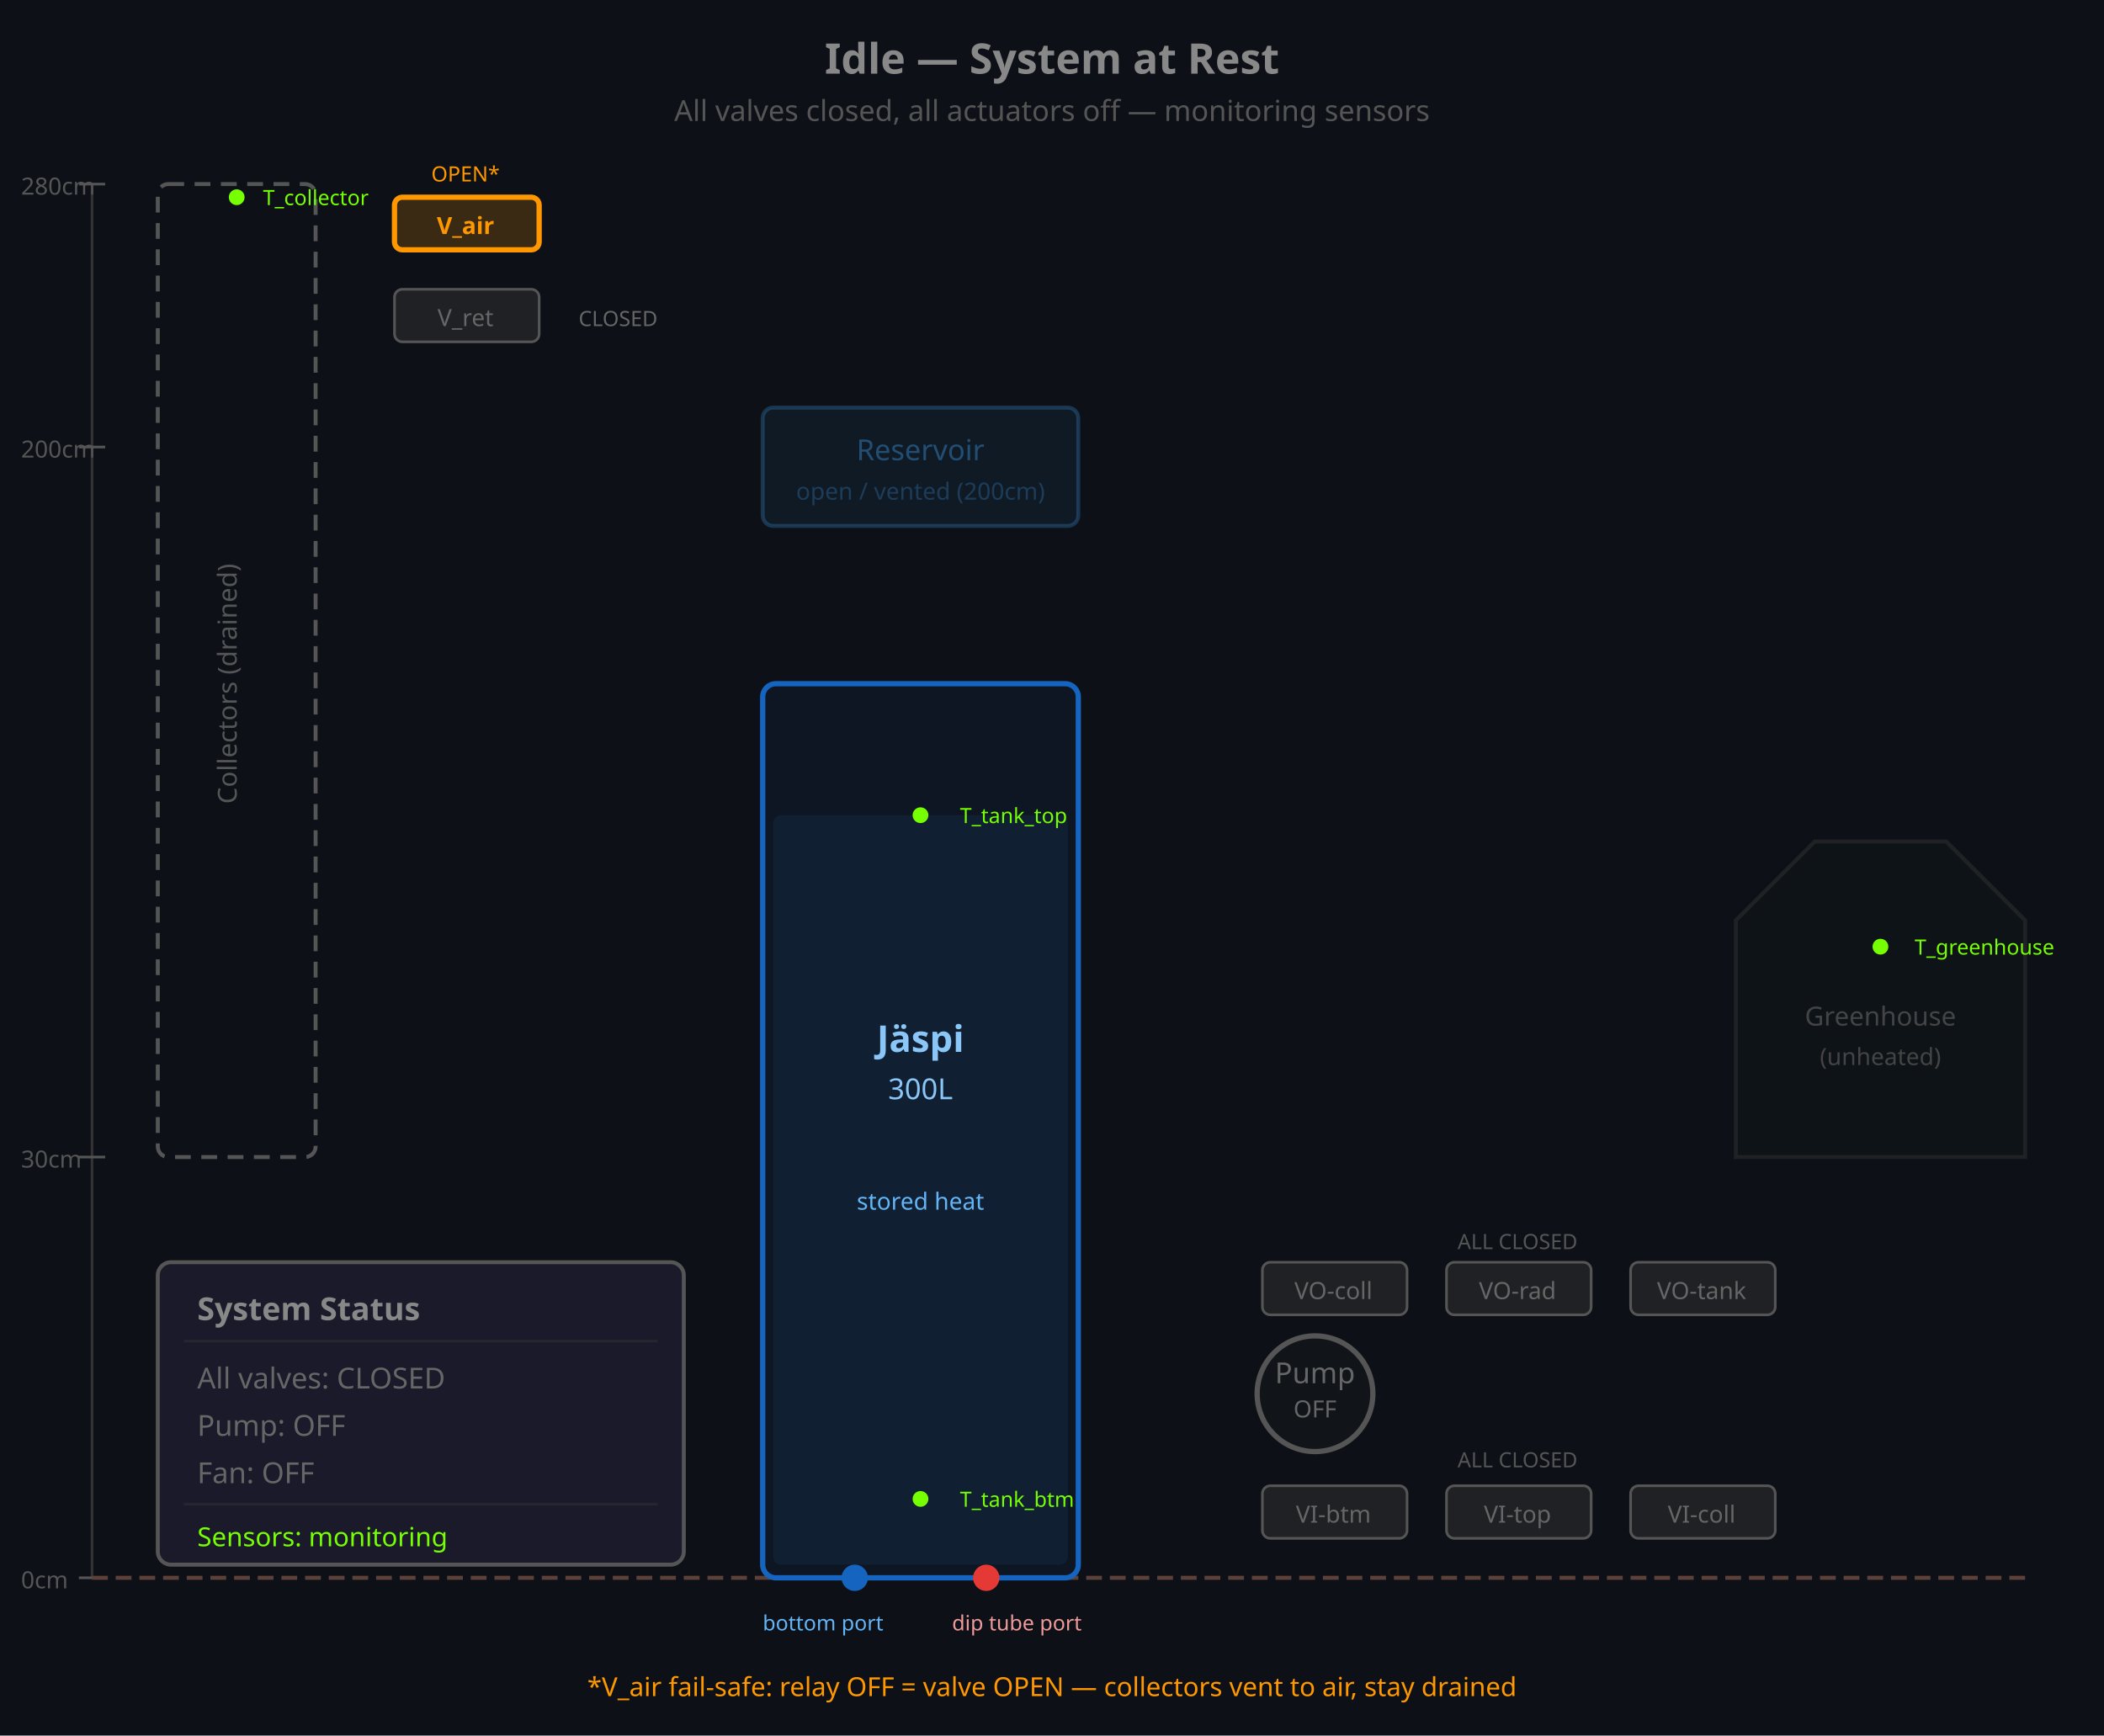
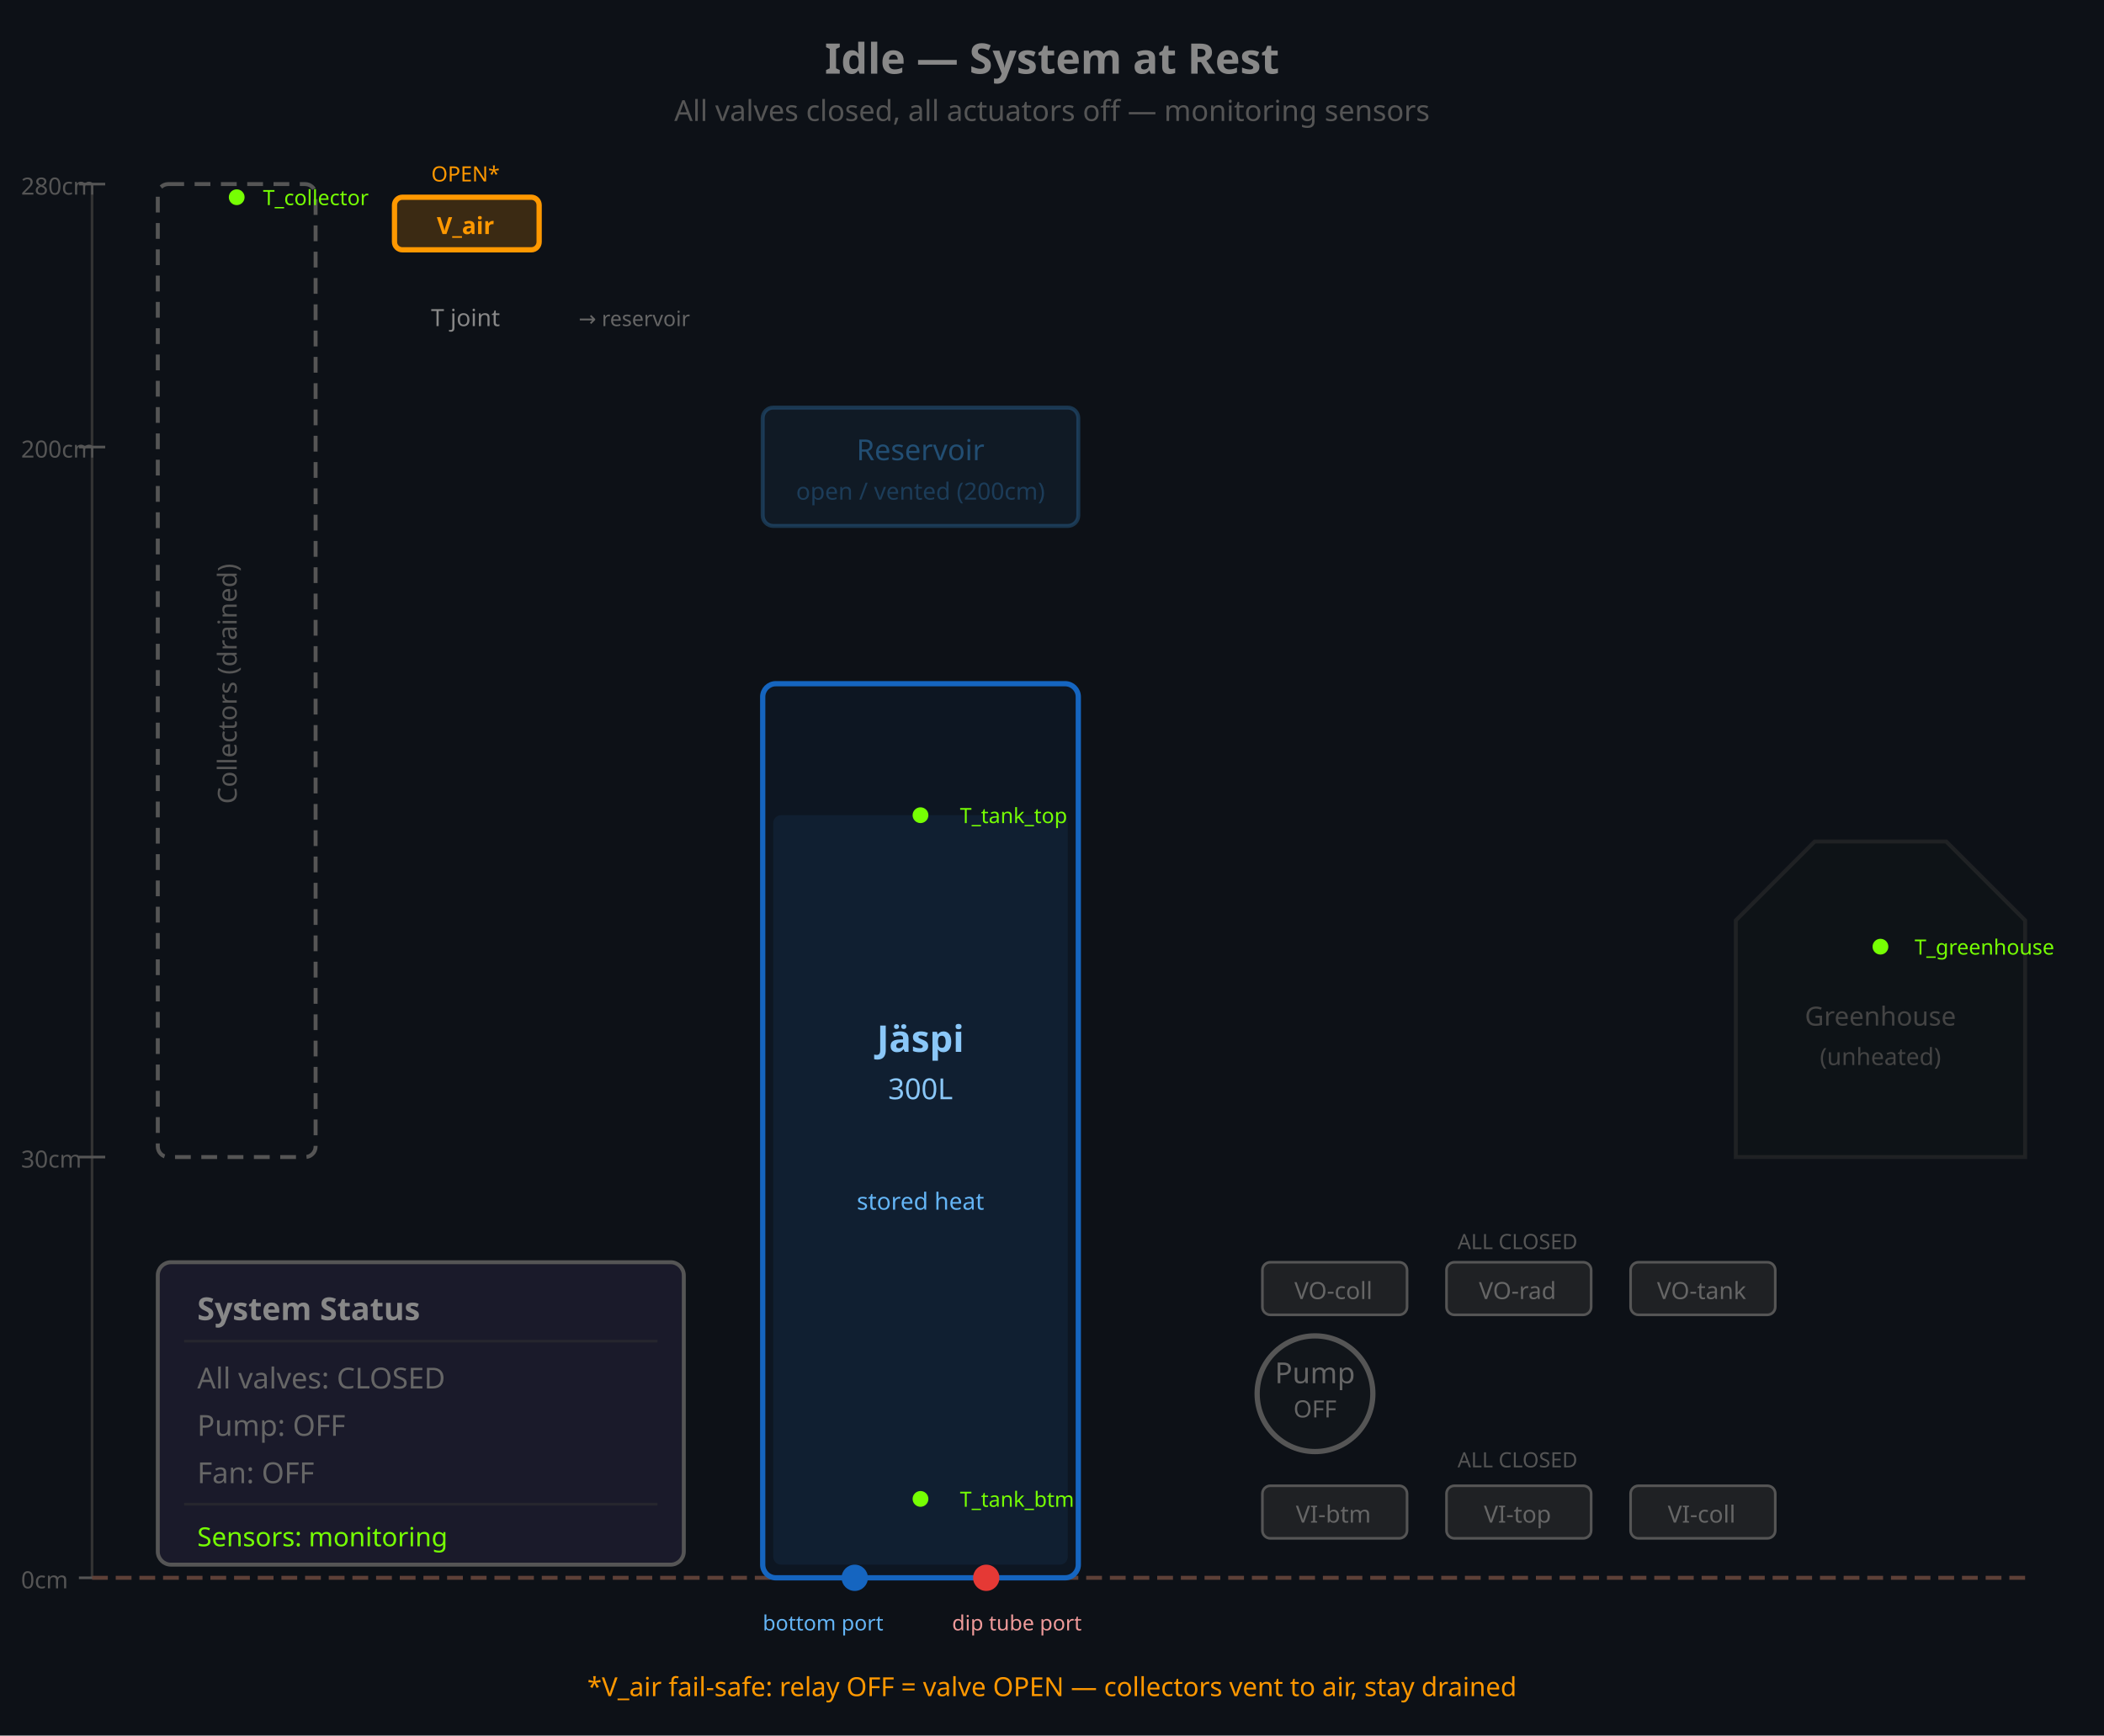
<svg xmlns="http://www.w3.org/2000/svg" viewBox="0 0 800 660" font-family="sans-serif" font-size="12">
  <rect width="800" height="660" fill="#0d1117" />
  <text x="400" y="28" fill="#888" text-anchor="middle" font-size="16" font-weight="bold">Idle — System at Rest</text>
  <text x="400" y="46" fill="#555" text-anchor="middle" font-size="11">All valves closed, all actuators off — monitoring sensors</text>
  <line x1="35" y1="70" x2="35" y2="600" stroke="#333" stroke-width="1" />
  <text x="8" y="74" fill="#555" font-size="9">280cm</text>
  <line x1="30" y1="70" x2="40" y2="70" stroke="#555" />
  <text x="8" y="174" fill="#555" font-size="9">200cm</text>
  <line x1="30" y1="170" x2="40" y2="170" stroke="#555" />
  <text x="8" y="444" fill="#555" font-size="9">30cm</text>
  <line x1="30" y1="440" x2="40" y2="440" stroke="#555" />
  <text x="8" y="604" fill="#555" font-size="9">0cm</text>
  <line x1="30" y1="600" x2="40" y2="600" stroke="#555" />
  <line x1="35" y1="600" x2="770" y2="600" stroke="#5d4037" stroke-width="1.5" stroke-dasharray="6,3" />
  <rect x="60" y="70" width="60" height="370" fill="none" stroke="#555" stroke-width="1.5" stroke-dasharray="6,4" rx="4" />
  <text x="90" y="260" fill="#555" text-anchor="middle" font-size="10" transform="rotate(-90 90 260)">Collectors (drained)</text>
  <rect x="150" y="75" width="55" height="20" fill="#ff980030" stroke="#ff9800" stroke-width="2" rx="3" />
  <text x="177" y="89" fill="#ff9800" text-anchor="middle" font-size="9" font-weight="bold">V_air</text>
  <text x="177" y="69" fill="#ff9800" text-anchor="middle" font-size="8">OPEN*</text>
-   <rect x="150" y="110" width="55" height="20" fill="#33333380" stroke="#555" stroke-width="1" rx="3" />
-   <text x="177" y="124" fill="#666" text-anchor="middle" font-size="9">V_ret</text>
-   <text x="220" y="124" fill="#666" font-size="8">CLOSED</text>
+   <text x="177" y="124" fill="#888" text-anchor="middle" font-size="9">T joint</text>
+   <text x="220" y="124" fill="#666" font-size="8">→ reservoir</text>
  <rect x="290" y="155" width="120" height="45" fill="#42a5f510" stroke="#42a5f540" stroke-width="1.5" rx="4" />
  <text x="350" y="175" fill="#42a5f560" text-anchor="middle" font-size="11">Reservoir</text>
  <text x="350" y="190" fill="#42a5f540" text-anchor="middle" font-size="9">open / vented (200cm)</text>
  <rect x="290" y="260" width="120" height="340" fill="#1565c010" stroke="#1565c0" stroke-width="2" rx="5" />
  <text x="350" y="400" fill="#90caf9" text-anchor="middle" font-size="14" font-weight="bold">Jäspi</text>
  <text x="350" y="418" fill="#90caf9" text-anchor="middle" font-size="11">300L</text>
  <rect x="294" y="310" width="112" height="285" fill="#42a5f512" rx="3" />
  <text x="350" y="460" fill="#64b5f6" text-anchor="middle" font-size="9">stored heat</text>
  <circle cx="325" cy="600" r="5" fill="#1565c0" />
  <text x="290" y="620" fill="#64b5f6" font-size="8">bottom port</text>
  <circle cx="375" cy="600" r="5" fill="#e53935" />
  <text x="362" y="620" fill="#ef9a9a" font-size="8">dip tube port</text>
  <circle cx="500" cy="530" r="22" fill="#33333320" stroke="#555" stroke-width="2" />
  <text x="500" y="526" fill="#666" text-anchor="middle" font-size="11">Pump</text>
  <text x="500" y="539" fill="#666" text-anchor="middle" font-size="9">OFF</text>
  <rect x="480" y="565" width="55" height="20" fill="#33333380" stroke="#555" stroke-width="1" rx="3" />
  <text x="507" y="579" fill="#666" text-anchor="middle" font-size="9">VI-btm</text>
  <rect x="550" y="565" width="55" height="20" fill="#33333380" stroke="#555" stroke-width="1" rx="3" />
  <text x="577" y="579" fill="#666" text-anchor="middle" font-size="9">VI-top</text>
  <rect x="620" y="565" width="55" height="20" fill="#33333380" stroke="#555" stroke-width="1" rx="3" />
  <text x="647" y="579" fill="#666" text-anchor="middle" font-size="9">VI-coll</text>
  <text x="577" y="558" fill="#555" text-anchor="middle" font-size="8">ALL CLOSED</text>
  <rect x="480" y="480" width="55" height="20" fill="#33333380" stroke="#555" stroke-width="1" rx="3" />
  <text x="507" y="494" fill="#666" text-anchor="middle" font-size="9">VO-coll</text>
  <rect x="550" y="480" width="55" height="20" fill="#33333380" stroke="#555" stroke-width="1" rx="3" />
  <text x="577" y="494" fill="#666" text-anchor="middle" font-size="9">VO-rad</text>
  <rect x="620" y="480" width="55" height="20" fill="#33333380" stroke="#555" stroke-width="1" rx="3" />
  <text x="647" y="494" fill="#666" text-anchor="middle" font-size="9">VO-tank</text>
  <text x="577" y="475" fill="#555" text-anchor="middle" font-size="8">ALL CLOSED</text>
  <path d="M 660 350 L 660 440 L 770 440 L 770 350 L 740 320 L 690 320 Z" fill="#2e7d3208" stroke="#33333380" stroke-width="1.5" />
  <text x="715" y="390" fill="#444" text-anchor="middle" font-size="10">Greenhouse</text>
  <text x="715" y="405" fill="#444" text-anchor="middle" font-size="9">(unheated)</text>
  <circle cx="90" cy="75" r="3" fill="#76ff03" />
  <text x="100" y="78" fill="#76ff03" font-size="8">T_collector</text>
  <circle cx="350" cy="310" r="3" fill="#76ff03" />
  <text x="365" y="313" fill="#76ff03" font-size="8">T_tank_top</text>
  <circle cx="350" cy="570" r="3" fill="#76ff03" />
  <text x="365" y="573" fill="#76ff03" font-size="8">T_tank_btm</text>
  <circle cx="715" cy="360" r="3" fill="#76ff03" />
  <text x="728" y="363" fill="#76ff03" font-size="8">T_greenhouse</text>
  <rect x="60" y="480" width="200" height="115" fill="#1a1a2a" stroke="#555" stroke-width="1.5" rx="5" />
  <text x="75" y="502" fill="#888" font-size="12" font-weight="bold">System Status</text>
  <line x1="70" y1="510" x2="250" y2="510" stroke="#33333380" />
  <text x="75" y="528" fill="#666" font-size="11">All valves: CLOSED</text>
  <text x="75" y="546" fill="#666" font-size="11">Pump: OFF</text>
  <text x="75" y="564" fill="#666" font-size="11">Fan: OFF</text>
  <line x1="70" y1="572" x2="250" y2="572" stroke="#33333380" />
  <text x="75" y="588" fill="#76ff03" font-size="10">Sensors: monitoring</text>
  <text x="400" y="645" fill="#ff9800" text-anchor="middle" font-size="10">*V_air fail-safe: relay OFF = valve OPEN — collectors vent to air, stay drained</text>
</svg>
